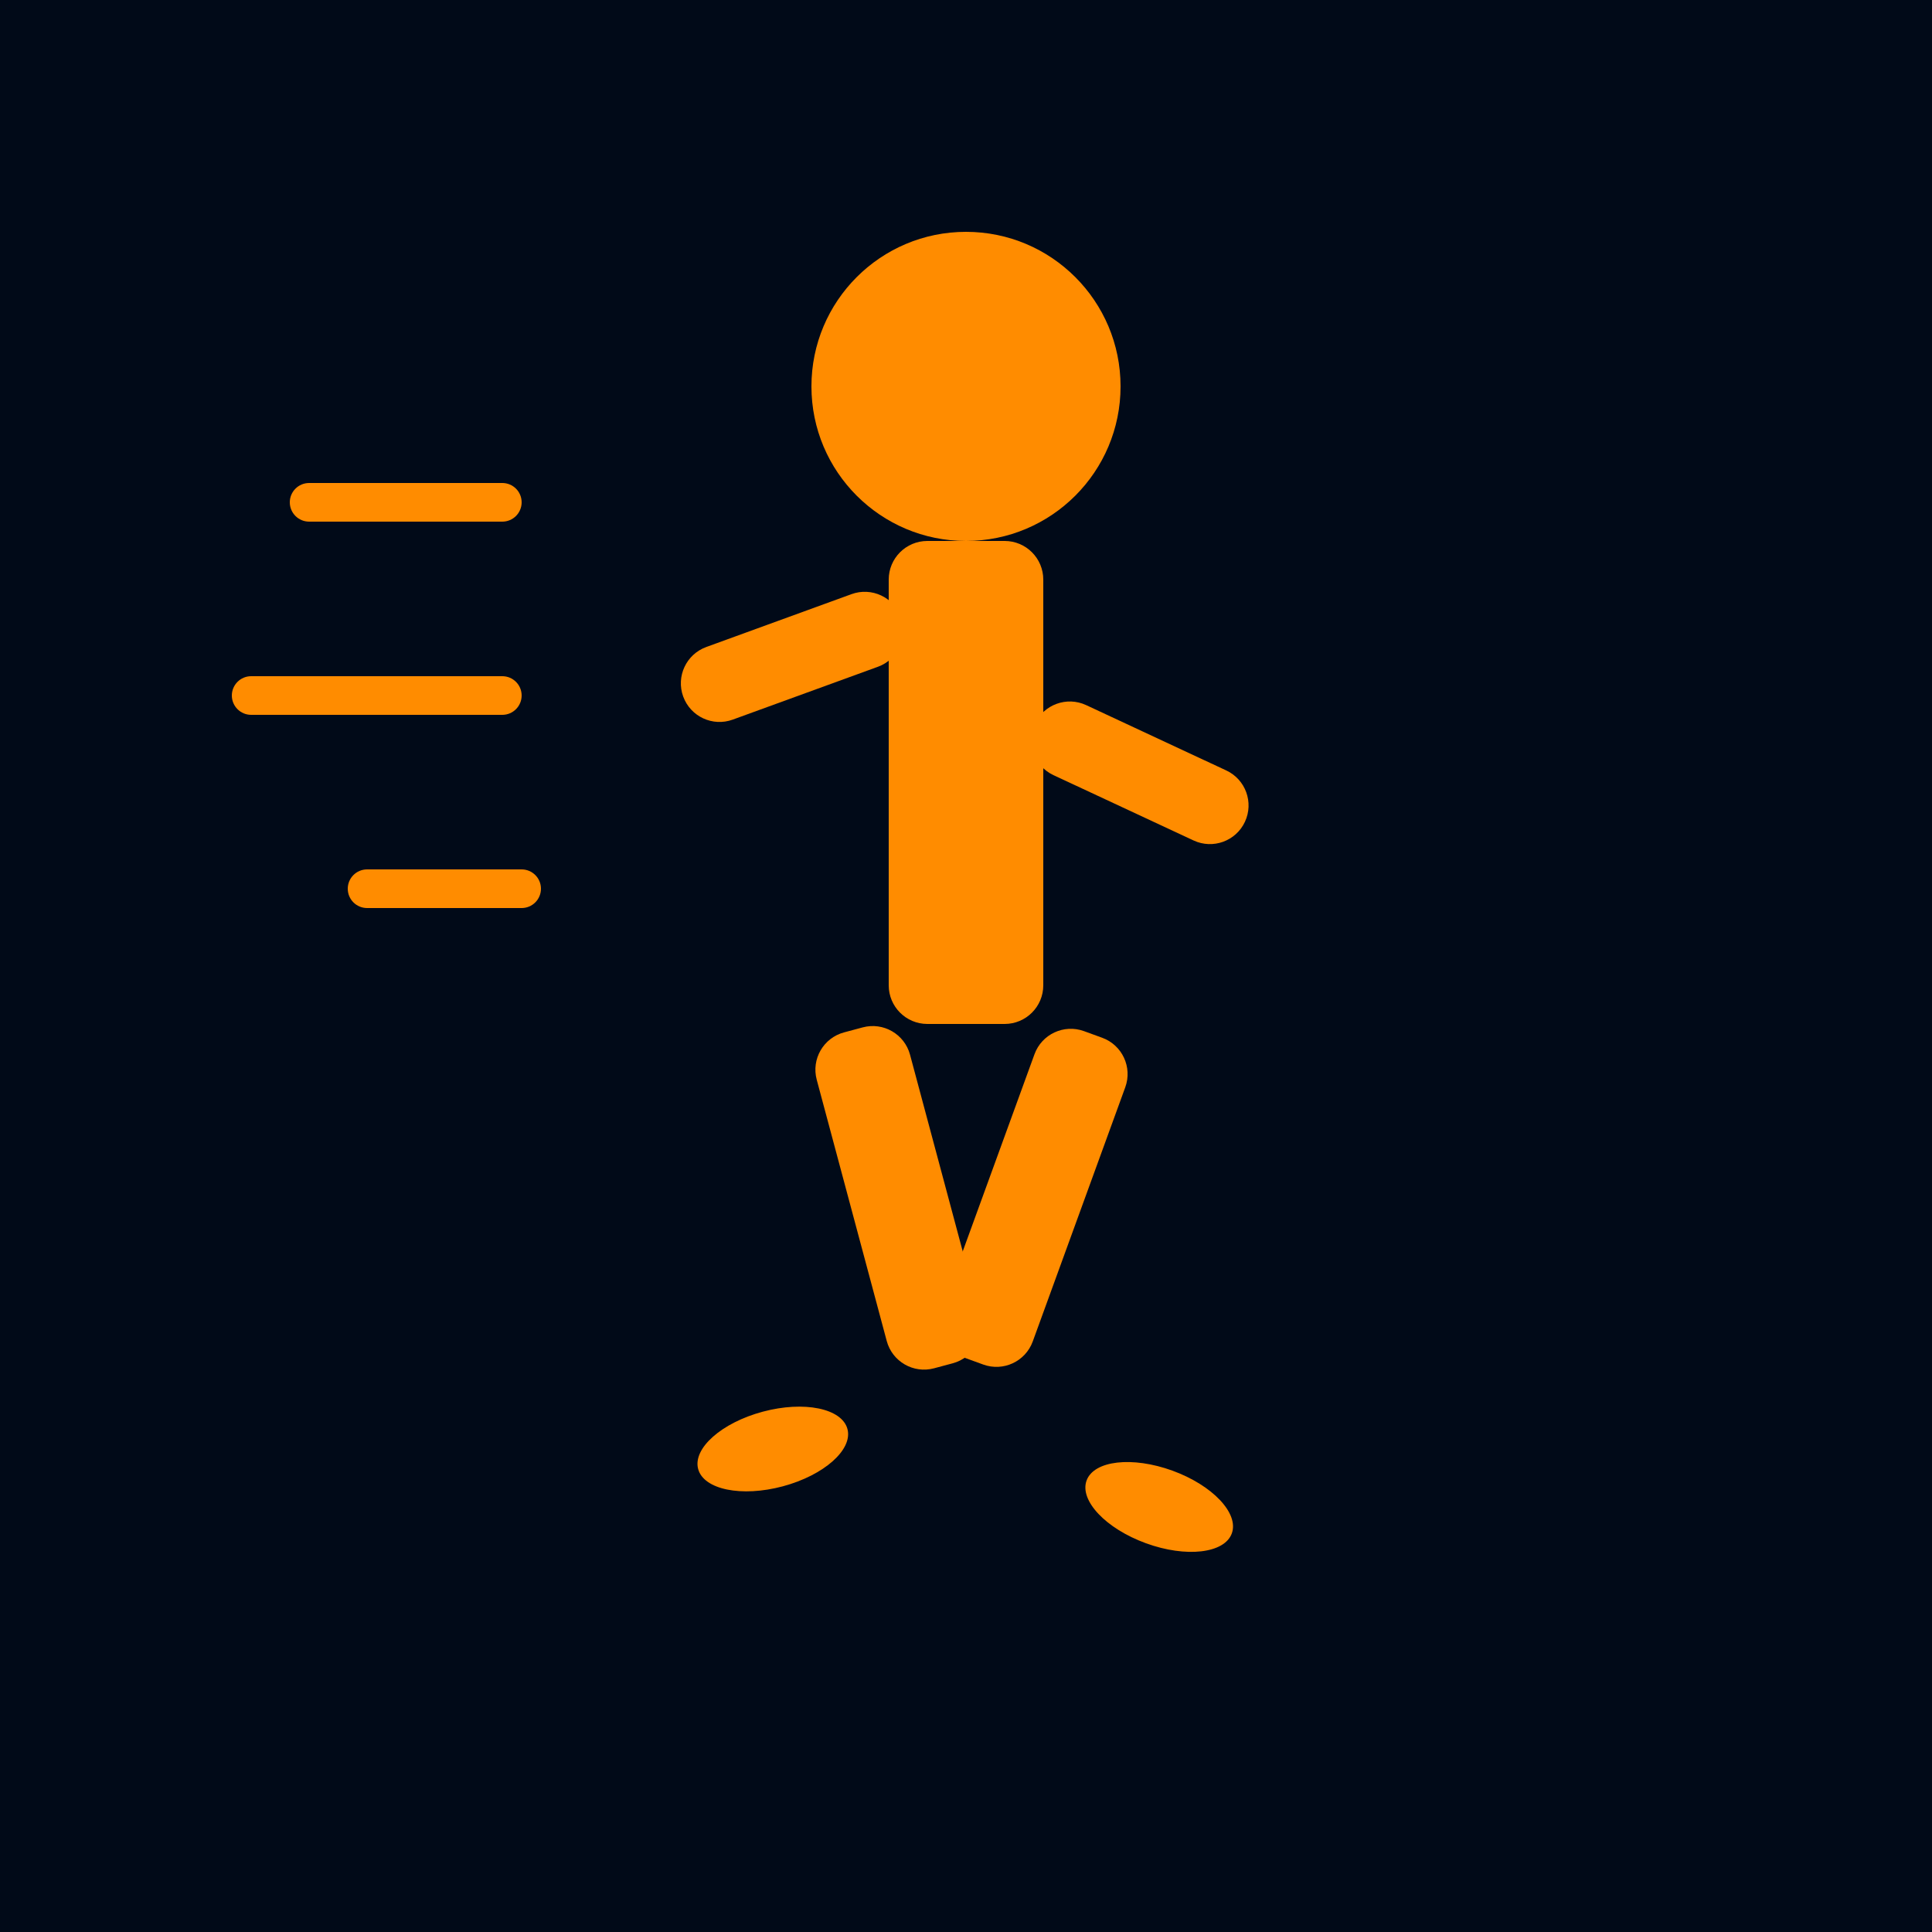
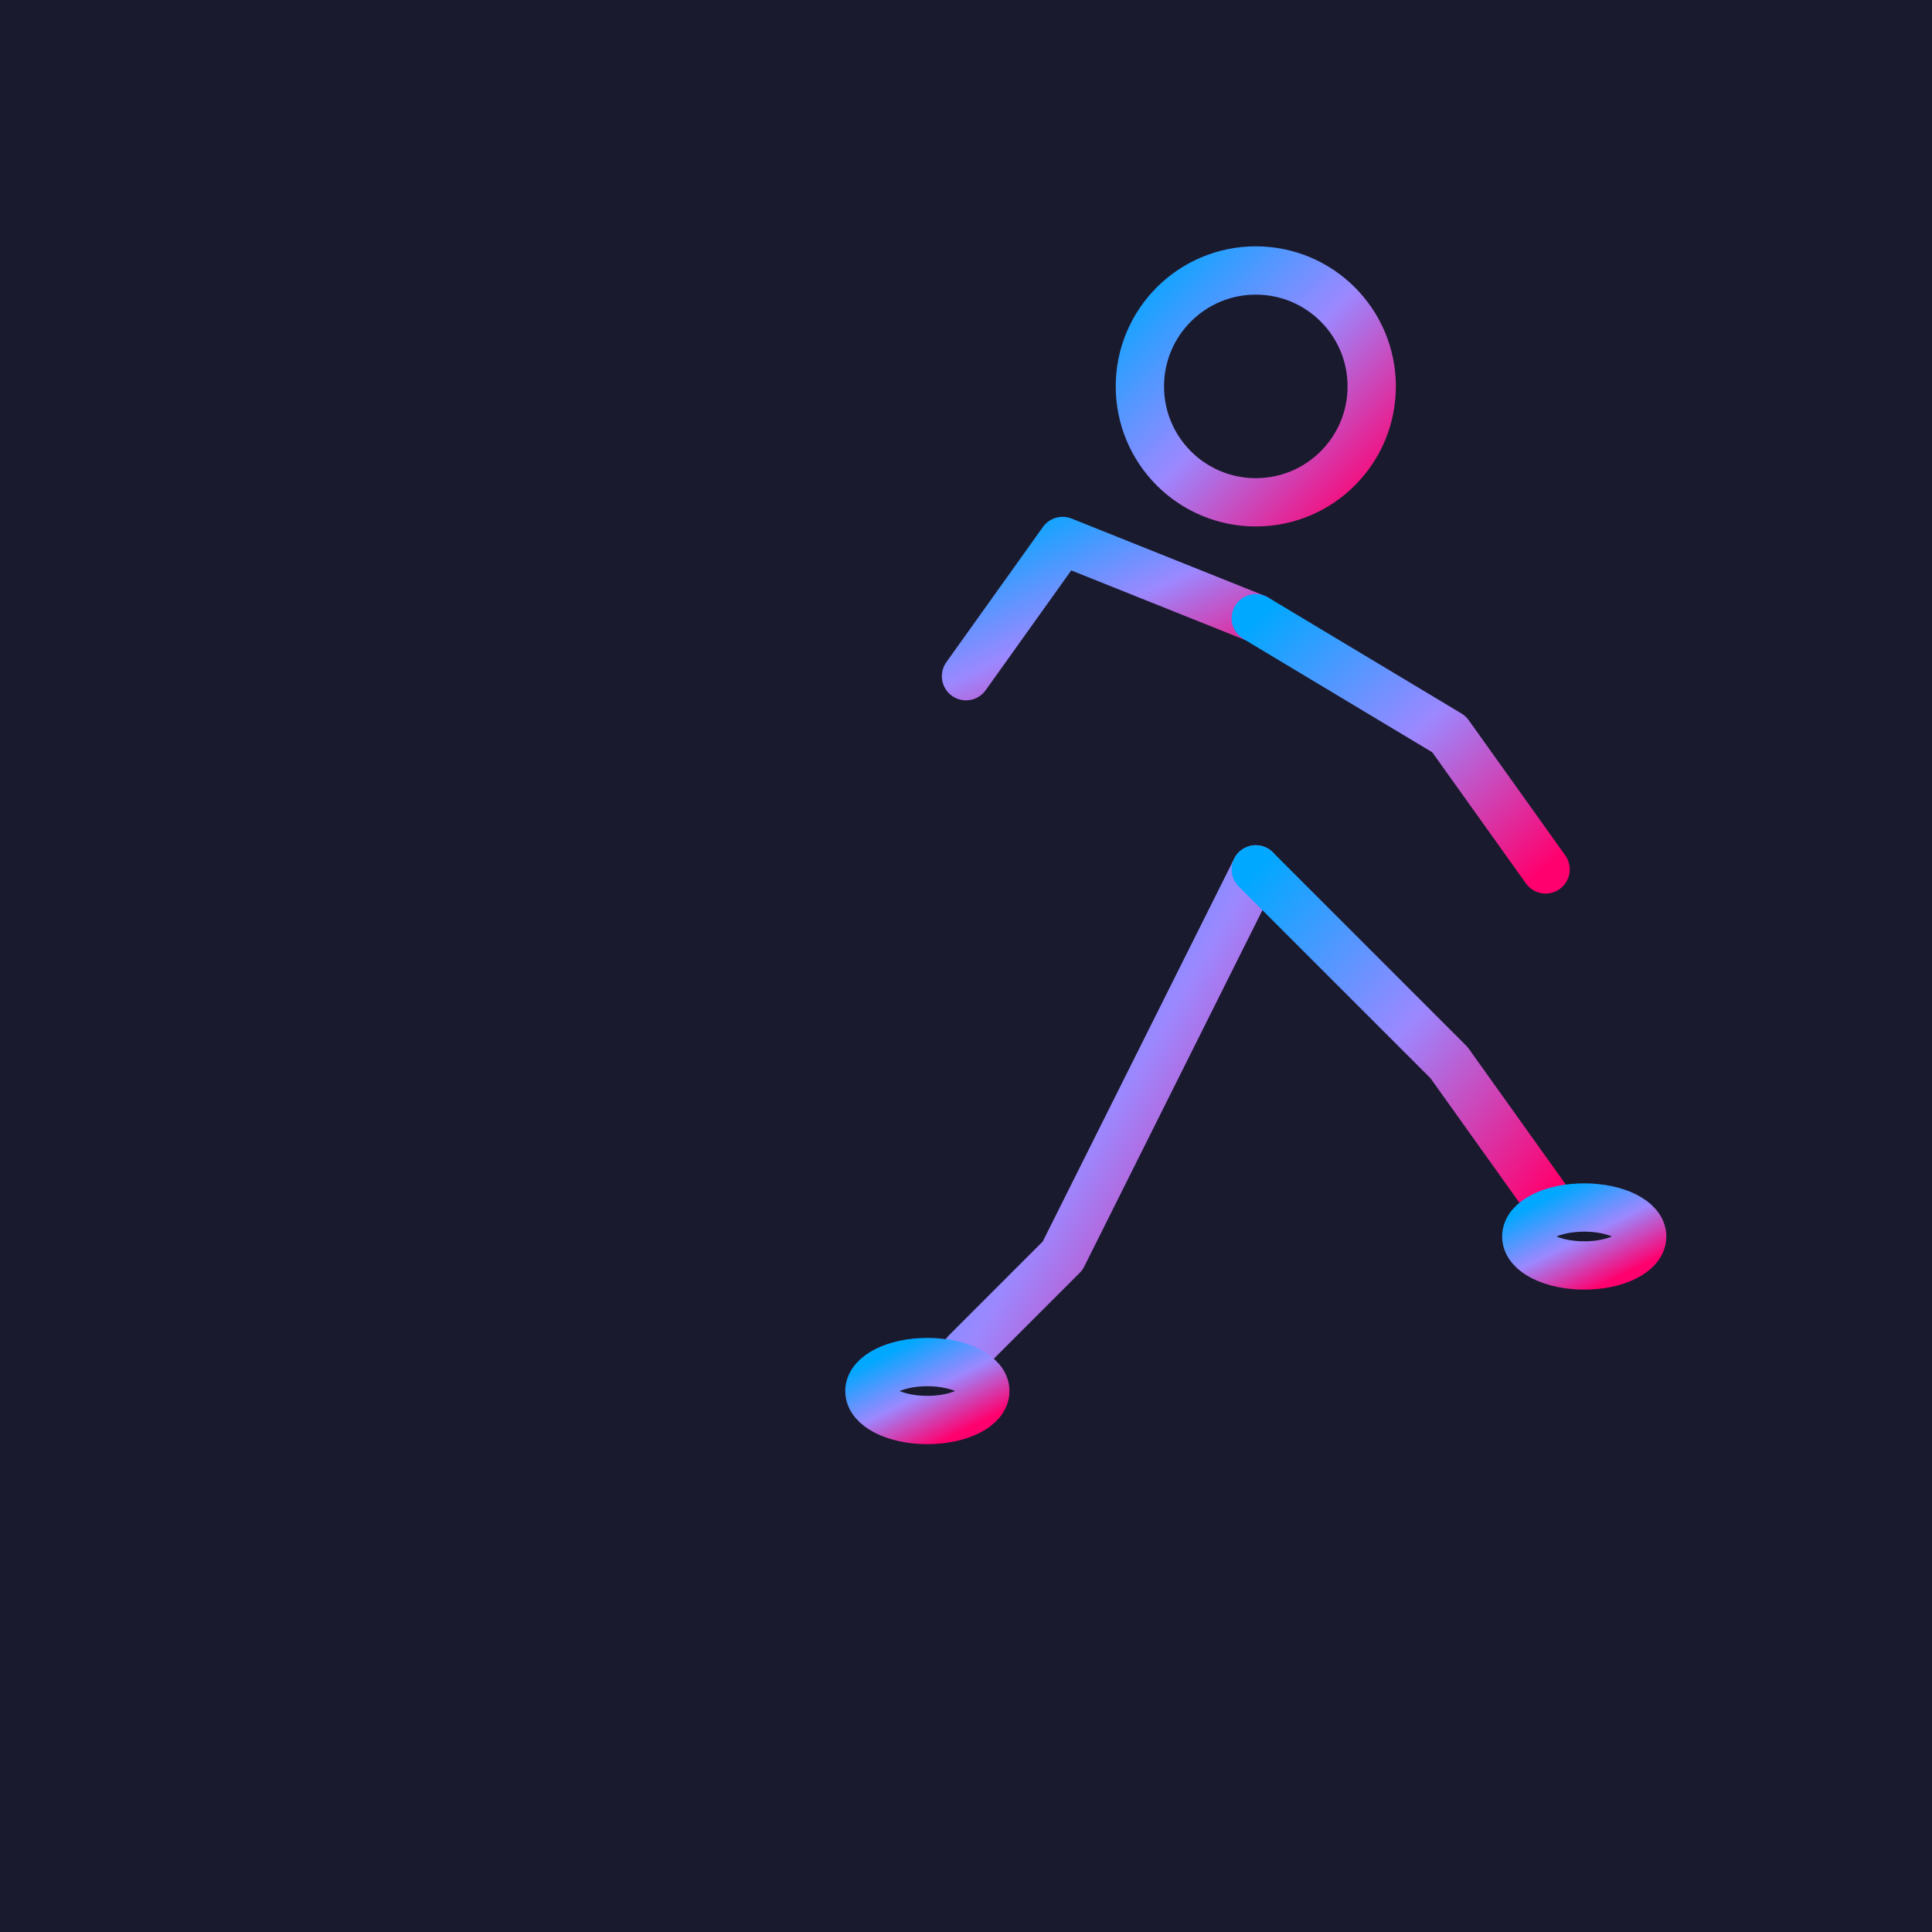
<svg xmlns="http://www.w3.org/2000/svg" viewBox="0 0 100 100" width="100" height="100">
-   <rect width="100" height="100" fill="#010a18" />
-   <g fill="#ff8c00">
-     <circle cx="50" cy="20" r="8" />
-     <rect x="46" y="28" width="8" height="25" rx="2" />
-     <rect x="35" y="32" width="12" height="4" rx="2" transform="rotate(-20 41 34)" />
-     <rect x="53" y="38" width="12" height="4" rx="2" transform="rotate(25 59 40)" />
-     <rect x="44" y="53" width="5" height="18" rx="2" transform="rotate(-15 46.5 62)" />
-     <rect x="51" y="53" width="5" height="18" rx="2" transform="rotate(20 53.5 62)" />
-     <ellipse cx="40" cy="75" rx="4" ry="2" transform="rotate(-15 40 75)" />
-     <ellipse cx="60" cy="78" rx="4" ry="2" transform="rotate(20 60 78)" />
-     <rect x="15" y="25" width="12" height="2" rx="1" />
-     <rect x="12" y="35" width="15" height="2" rx="1" />
-     <rect x="18" y="45" width="10" height="2" rx="1" />
+   <defs>
+     <linearGradient id="runnerGradient" x1="0%" y1="0%" x2="100%" y2="100%">
+       <stop offset="0%" style="stop-color:#00a8ff;stop-opacity:1" />
+       <stop offset="50%" style="stop-color:#9c88ff;stop-opacity:1" />
+       <stop offset="100%" style="stop-color:#ff006e;stop-opacity:1" />
+     </linearGradient>
+     <linearGradient id="speedGradient" x1="0%" y1="0%" x2="100%" y2="0%">
+       <stop offset="0%" style="stop-color:#00a8ff;stop-opacity:1" />
+       <stop offset="100%" style="stop-color:#00a8ff;stop-opacity:0.3" />
+     </linearGradient>
+   </defs>
+   <rect width="100" height="100" fill="#1a1a2e" />
+   <g stroke="url(#speedGradient)" stroke-width="1.5" stroke-linecap="round" fill="none">
+     <line x1="5" y1="20" x2="25" y2="20" />
+     <line x1="8" y1="25" x2="28" y2="25" />
+     <line x1="3" y1="30" x2="23" y2="30" />
+     <line x1="6" y1="35" x2="26" y2="35" />
+     <line x1="10" y1="40" x2="30" y2="40" />
+     <line x1="4" y1="45" x2="24" y2="45" />
+     <line x1="7" y1="50" x2="27" y2="50" />
+   </g>
+   <g stroke="url(#runnerGradient)" stroke-width="2.5" stroke-linecap="round" stroke-linejoin="round" fill="none">
+     <circle cx="65" cy="20" r="6" />
+     <path d="M65 26 L65 45" />
+     <path d="M65 32 L55 28 L50 35" />
+     <path d="M65 32 L75 38 L80 45" />
+     <path d="M65 45 L60 55 L55 65 L50 70" />
+     <path d="M65 45 L70 50 L75 55 L80 62" />
+     <ellipse cx="48" cy="72" rx="3" ry="1.5" />
+     <ellipse cx="82" cy="64" rx="3" ry="1.5" />
  </g>
</svg>
